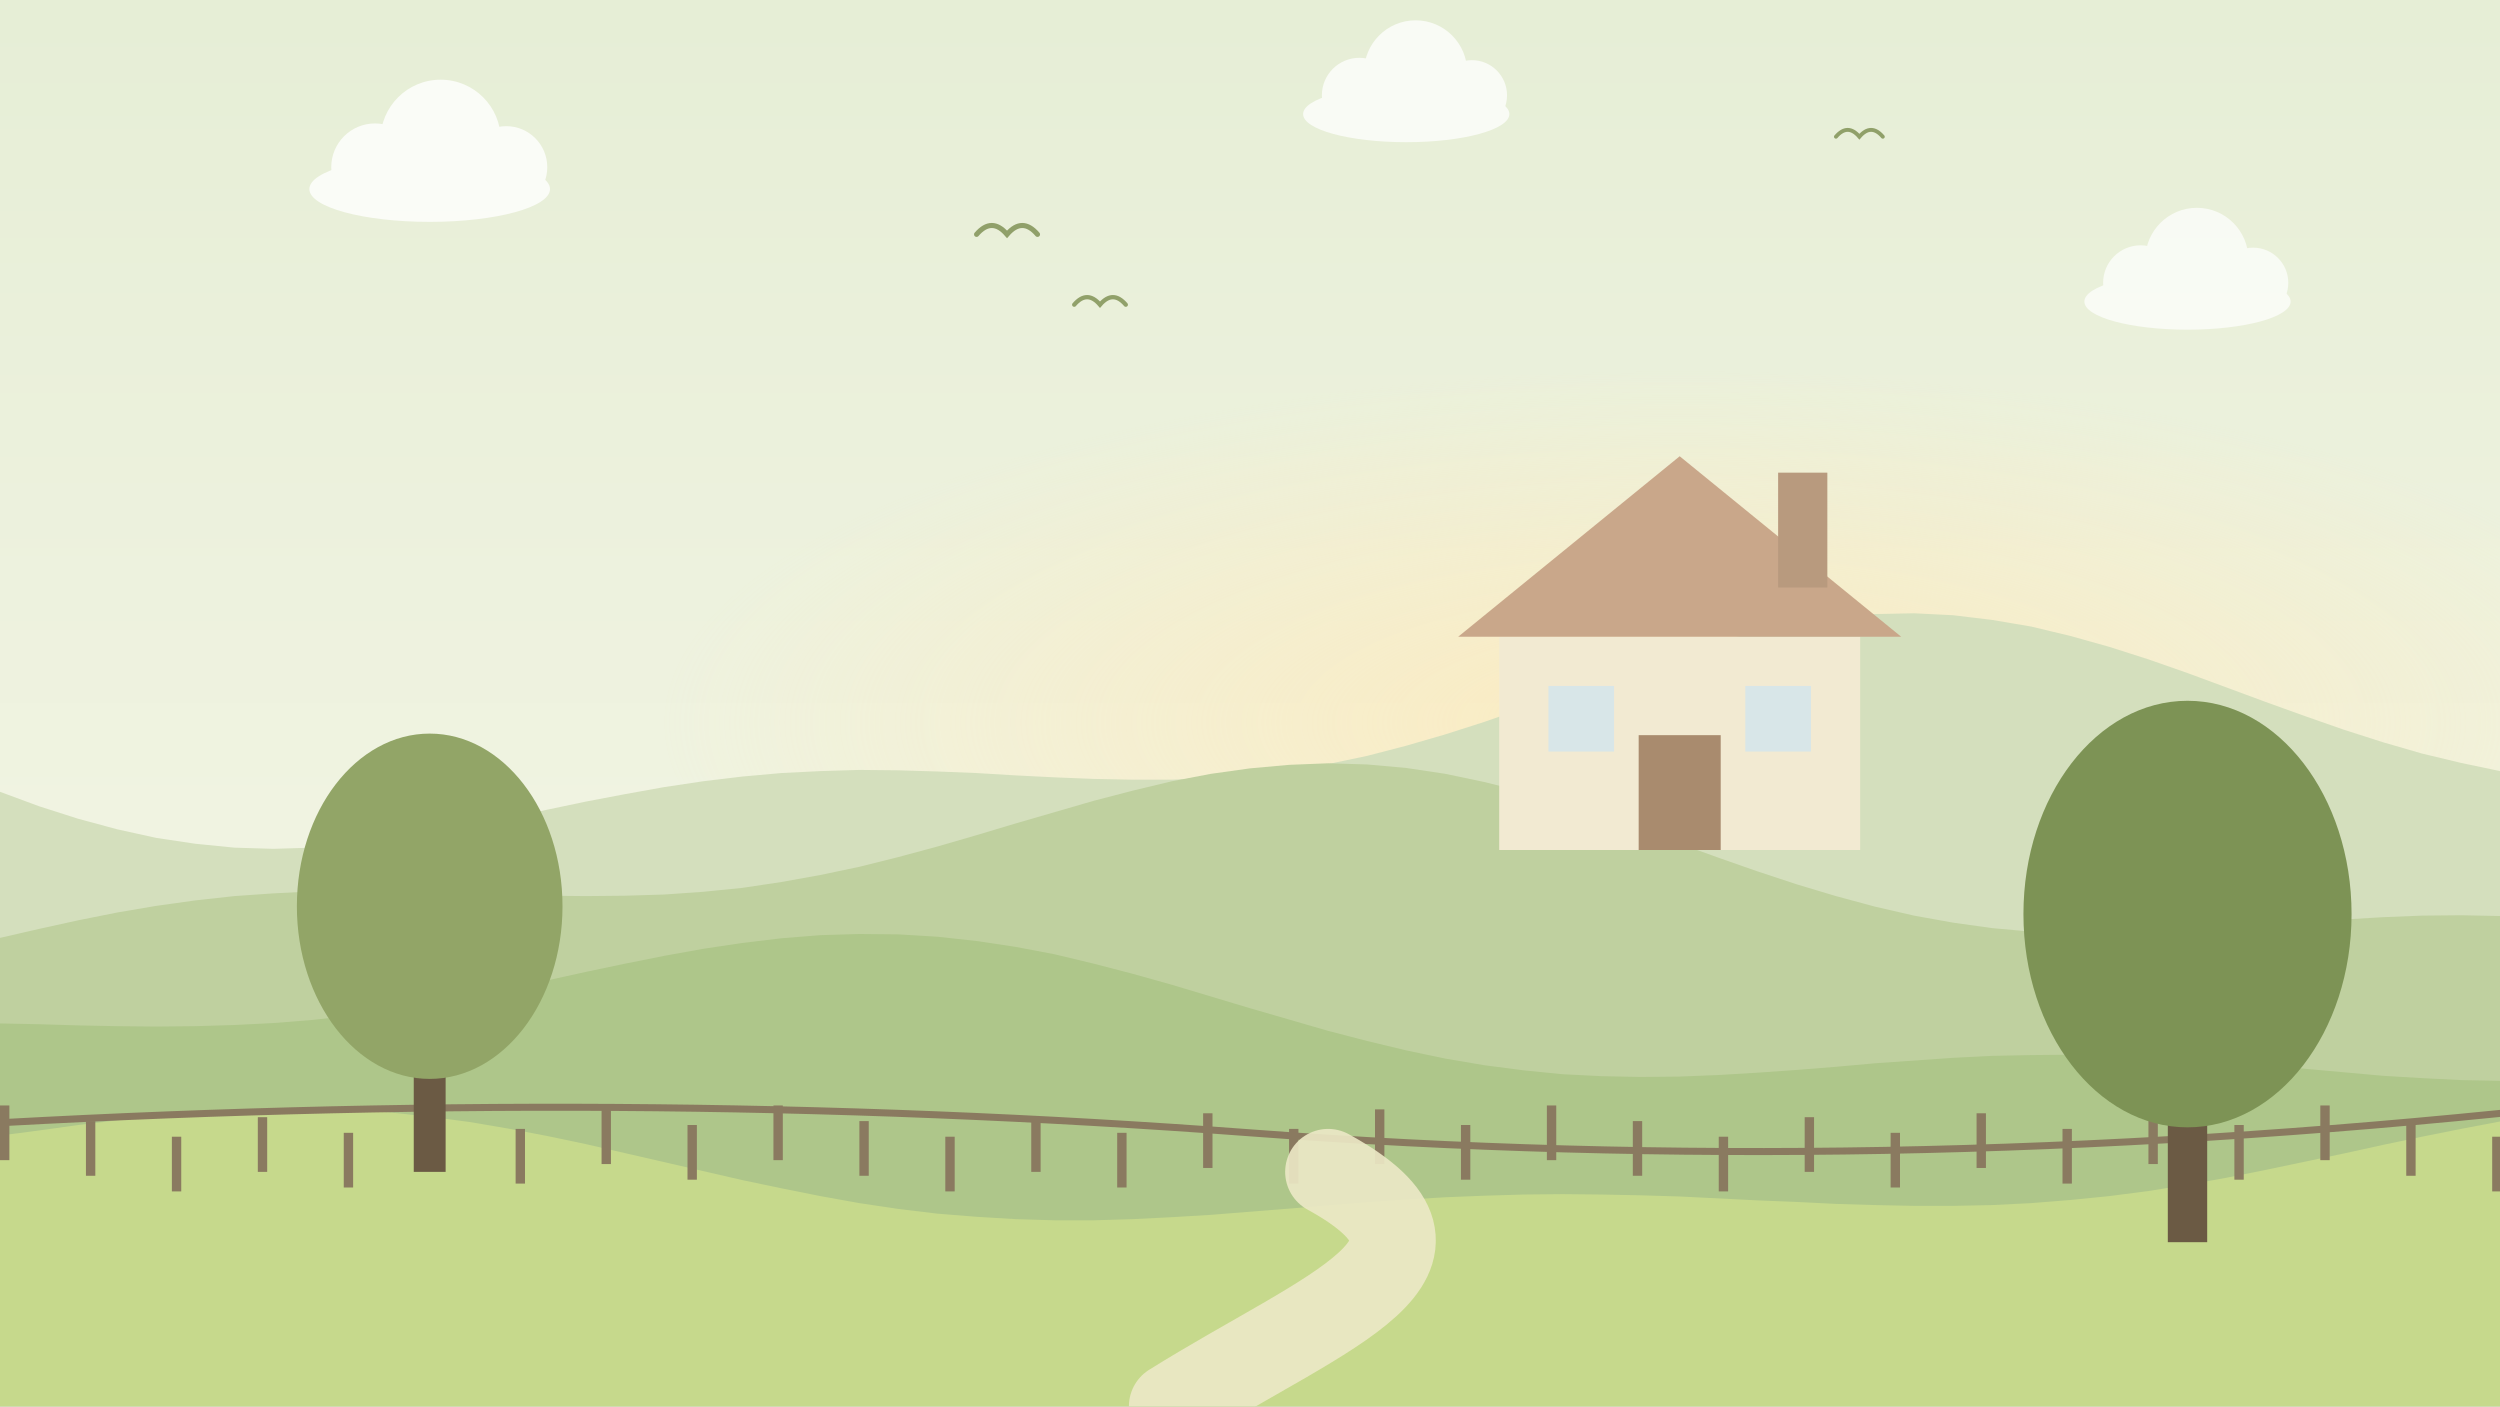
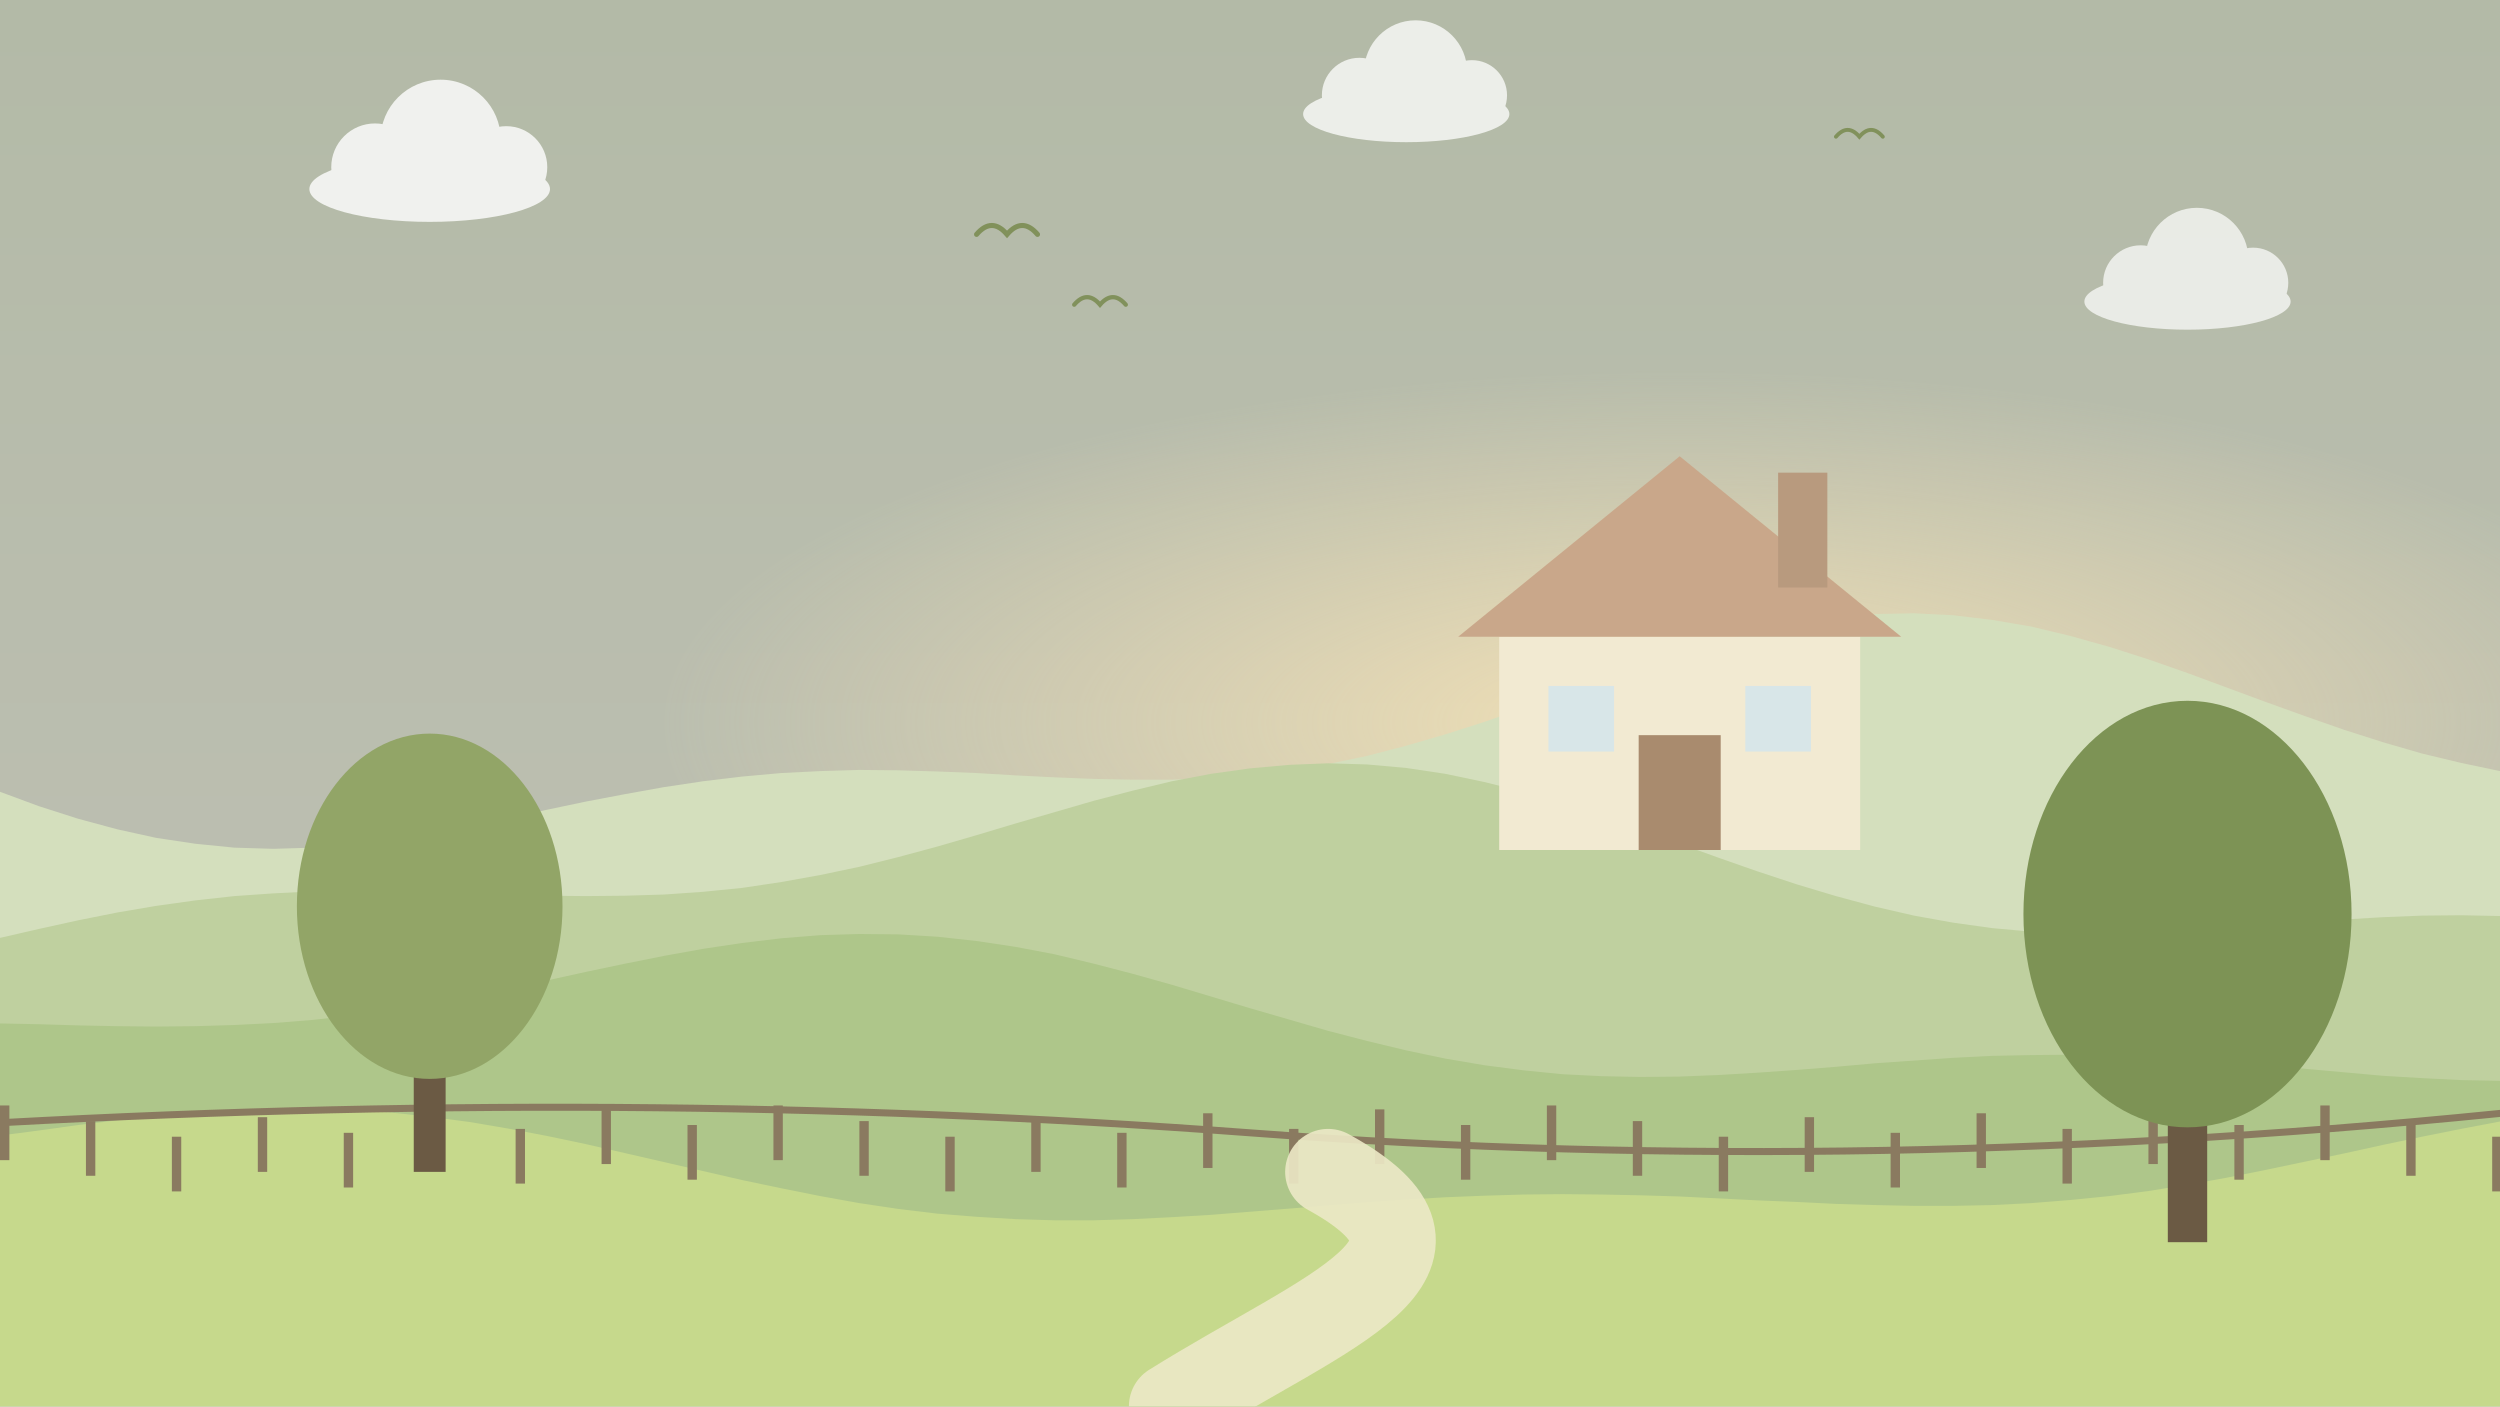
<svg xmlns="http://www.w3.org/2000/svg" viewBox="0 0 640 360" preserveAspectRatio="xMidYMax slice">
  <defs>
    <linearGradient id="s" x1="0" y1="0" x2="0" y2="1">
-       <stop offset="0" stop-color="#e6eed6" />
-       <stop offset="1" stop-color="#f7f7e9" />
+       <stop offset="0" stop-color="#b3baa7" />
+       <stop offset="1" stop-color="#c1c1b6" />
    </linearGradient>
    <radialGradient id="gl" cx=".5" cy=".5" r=".5">
      <stop offset="0" stop-color="#ffe9b8" stop-opacity=".8" />
      <stop offset="1" stop-color="#ffe9b8" stop-opacity="0" />
    </radialGradient>
  </defs>
  <rect width="640" height="360" fill="url(#s)" />
  <g fill="#ffffff" opacity="0.8" transform="translate(110,40) scale(1.4)">
    <ellipse cx="0" cy="6" rx="22" ry="6" />
    <circle cx="-10" cy="2" r="8" />
    <circle cx="2" cy="-3" r="11" />
    <circle cx="14" cy="2" r="7.5" />
  </g>
  <g fill="#ffffff" opacity="0.75" transform="translate(360,22) scale(1.2)">
    <ellipse cx="0" cy="6" rx="22" ry="6" />
    <circle cx="-10" cy="2" r="8" />
    <circle cx="2" cy="-3" r="11" />
    <circle cx="14" cy="2" r="7.5" />
  </g>
  <g fill="#ffffff" opacity="0.7" transform="translate(560,70) scale(1.2)">
    <ellipse cx="0" cy="6" rx="22" ry="6" />
    <circle cx="-10" cy="2" r="8" />
    <circle cx="2" cy="-3" r="11" />
    <circle cx="14" cy="2" r="7.5" />
  </g>
  <path d="M0,0 q3,-3.5 6,0 q3,-3.5 6,0" fill="none" stroke="#6b7f3a" stroke-width="1" stroke-linecap="round" opacity=".7" transform="translate(250,60) scale(1.3)" />
  <path d="M0,0 q3,-3.5 6,0 q3,-3.5 6,0" fill="none" stroke="#6b7f3a" stroke-width="1" stroke-linecap="round" opacity=".7" transform="translate(275,78) scale(1.1)" />
  <path d="M0,0 q3,-3.5 6,0 q3,-3.5 6,0" fill="none" stroke="#6b7f3a" stroke-width="1" stroke-linecap="round" opacity=".7" transform="translate(470,35) scale(1)" />
  <ellipse cx="430" cy="185" rx="260" ry="90" fill="url(#gl)" />
  <path d="M-10 360 L-10 198.7 L0 202.7 L10 206.4 L20 209.6 L30 212.3 L40 214.5 L50 216.0 L60 217.0 L70 217.3 L80 217.0 L90 216.2 L100 215.0 L110 213.4 L120 211.5 L130 209.5 L140 207.3 L150 205.2 L160 203.3 L170 201.5 L180 200.0 L190 198.8 L200 197.9 L210 197.4 L220 197.1 L230 197.2 L240 197.5 L250 197.9 L260 198.5 L270 199.0 L280 199.4 L290 199.6 L300 199.6 L310 199.2 L320 198.4 L330 197.2 L340 195.6 L350 193.5 L360 190.9 L370 188.0 L380 184.8 L390 181.3 L400 177.7 L410 174.1 L420 170.5 L430 167.2 L440 164.2 L450 161.6 L460 159.6 L470 158.1 L480 157.2 L490 157.0 L500 157.5 L510 158.7 L520 160.4 L530 162.8 L540 165.6 L550 168.8 L560 172.3 L570 176.0 L580 179.7 L590 183.3 L600 186.8 L610 190.0 L620 192.9 L630 195.3 L640 197.4 L650 198.9 L650 360Z" fill="#d4dfbd" opacity="1" />
  <path d="M-10 360 L-10 242.4 L0 240.1 L10 237.8 L20 235.6 L30 233.6 L40 231.9 L50 230.5 L60 229.4 L70 228.7 L80 228.2 L90 228.0 L100 228.1 L110 228.3 L120 228.7 L130 229.0 L140 229.3 L150 229.4 L160 229.3 L170 229.0 L180 228.3 L190 227.3 L200 225.8 L210 224.0 L220 221.9 L230 219.4 L240 216.7 L250 213.8 L260 210.8 L270 207.9 L280 205.0 L290 202.4 L300 200.0 L310 198.1 L320 196.7 L330 195.8 L340 195.4 L350 195.7 L360 196.6 L370 198.1 L380 200.2 L390 202.7 L400 205.6 L410 208.9 L420 212.4 L430 216.0 L440 219.6 L450 223.1 L460 226.4 L470 229.4 L480 232.1 L490 234.4 L500 236.2 L510 237.6 L520 238.5 L530 239.0 L540 239.1 L550 238.8 L560 238.3 L570 237.7 L580 236.9 L590 236.1 L600 235.4 L610 234.8 L620 234.4 L630 234.3 L640 234.5 L650 234.9 L650 360Z" fill="#bfd09f" opacity="1" />
  <g transform="translate(430 205) scale(2.1)">
    <rect x="-22" y="-20" width="44" height="26" fill="#f2ead2" />
    <path d="M-27 -20 L0 -42 L27 -20Z" fill="#c9a78a" />
    <rect x="-5" y="-8" width="10" height="14" fill="#a98b6e" />
    <rect x="-16" y="-14" width="8" height="8" fill="#d8e6e8" />
    <rect x="8" y="-14" width="8" height="8" fill="#d8e6e8" />
    <rect x="12" y="-40" width="6" height="14" fill="#b89a7e" />
  </g>
  <path d="M-10 360 L-10 261.9 L0 262.0 L10 262.2 L20 262.5 L30 262.7 L40 262.8 L50 262.7 L60 262.4 L70 261.9 L80 261.1 L90 260.0 L100 258.6 L110 257.0 L120 255.1 L130 253.1 L140 251.0 L150 248.8 L160 246.7 L170 244.7 L180 242.9 L190 241.4 L200 240.2 L210 239.4 L220 239.1 L230 239.2 L240 239.8 L250 240.9 L260 242.4 L270 244.3 L280 246.7 L290 249.3 L300 252.1 L310 255.1 L320 258.1 L330 261.0 L340 263.9 L350 266.5 L360 268.9 L370 271.0 L380 272.7 L390 274.0 L400 275.0 L410 275.5 L420 275.7 L430 275.6 L440 275.2 L450 274.6 L460 273.9 L470 273.1 L480 272.2 L490 271.5 L500 270.8 L510 270.3 L520 270.1 L530 270.0 L540 270.2 L550 270.5 L560 271.1 L570 271.9 L580 272.7 L590 273.6 L600 274.5 L610 275.4 L620 276.0 L630 276.5 L640 276.7 L650 276.5 L650 360Z" fill="#aec68a" opacity="1" />
  <path d="M-10 360 L-10 292.1 L0 290.7 L10 289.4 L20 288.0 L30 286.8 L40 285.7 L50 284.8 L60 284.1 L70 283.8 L80 283.8 L90 284.2 L100 284.8 L110 285.9 L120 287.2 L130 288.9 L140 290.8 L150 292.9 L160 295.2 L170 297.5 L180 299.8 L190 302.1 L200 304.2 L210 306.2 L220 308.0 L230 309.5 L240 310.7 L250 311.5 L260 312.1 L270 312.4 L280 312.4 L290 312.1 L300 311.6 L310 311.0 L320 310.2 L330 309.4 L340 308.6 L350 307.8 L360 307.1 L370 306.5 L380 306.1 L390 305.8 L400 305.7 L410 305.8 L420 306.0 L430 306.3 L440 306.8 L450 307.3 L460 307.7 L470 308.2 L480 308.5 L490 308.7 L500 308.7 L510 308.5 L520 308.0 L530 307.2 L540 306.2 L550 304.9 L560 303.3 L570 301.5 L580 299.5 L590 297.4 L600 295.3 L610 293.1 L620 291.0 L630 289.0 L640 287.1 L650 285.5 L650 360Z" fill="#c6d98c" opacity="1" />
  <rect x="0" y="283" width="2.4" height="14" fill="#8a7a60" />
  <rect x="22" y="287" width="2.4" height="14" fill="#8a7a60" />
  <rect x="44" y="291" width="2.4" height="14" fill="#8a7a60" />
  <rect x="66" y="286" width="2.4" height="14" fill="#8a7a60" />
  <rect x="88" y="290" width="2.4" height="14" fill="#8a7a60" />
  <rect x="110" y="285" width="2.4" height="14" fill="#8a7a60" />
  <rect x="132" y="289" width="2.4" height="14" fill="#8a7a60" />
  <rect x="154" y="284" width="2.4" height="14" fill="#8a7a60" />
  <rect x="176" y="288" width="2.4" height="14" fill="#8a7a60" />
  <rect x="198" y="283" width="2.4" height="14" fill="#8a7a60" />
  <rect x="220" y="287" width="2.4" height="14" fill="#8a7a60" />
  <rect x="242" y="291" width="2.4" height="14" fill="#8a7a60" />
  <rect x="264" y="286" width="2.4" height="14" fill="#8a7a60" />
  <rect x="286" y="290" width="2.4" height="14" fill="#8a7a60" />
  <rect x="308" y="285" width="2.4" height="14" fill="#8a7a60" />
  <rect x="330" y="289" width="2.4" height="14" fill="#8a7a60" />
  <rect x="352" y="284" width="2.4" height="14" fill="#8a7a60" />
  <rect x="374" y="288" width="2.4" height="14" fill="#8a7a60" />
  <rect x="396" y="283" width="2.4" height="14" fill="#8a7a60" />
  <rect x="418" y="287" width="2.4" height="14" fill="#8a7a60" />
  <rect x="440" y="291" width="2.4" height="14" fill="#8a7a60" />
  <rect x="462" y="286" width="2.4" height="14" fill="#8a7a60" />
  <rect x="484" y="290" width="2.4" height="14" fill="#8a7a60" />
  <rect x="506" y="285" width="2.4" height="14" fill="#8a7a60" />
  <rect x="528" y="289" width="2.4" height="14" fill="#8a7a60" />
  <rect x="550" y="284" width="2.4" height="14" fill="#8a7a60" />
  <rect x="572" y="288" width="2.4" height="14" fill="#8a7a60" />
  <rect x="594" y="283" width="2.4" height="14" fill="#8a7a60" />
  <rect x="616" y="287" width="2.4" height="14" fill="#8a7a60" />
  <rect x="638" y="291" width="2.4" height="14" fill="#8a7a60" />
  <path d="M-10 288 Q160 278 320 290 T650 284" stroke="#8a7a60" stroke-width="1.8" fill="none" />
  <rect x="105.92" y="252.4" width="8.16" height="47.6" fill="#6b5a44" />
  <ellipse cx="110" cy="232.0" rx="34.0" ry="44.2" fill="#92a567" />
  <rect x="554.96" y="259.2" width="10.08" height="58.8" fill="#6b5a44" />
  <ellipse cx="560" cy="234.0" rx="42.0" ry="54.6" fill="#7d9355" />
  <path d="M300 360 C340 335 380 322 340 300" stroke="#ece9c6" stroke-width="22" fill="none" stroke-linecap="round" opacity=".9" />
</svg>
